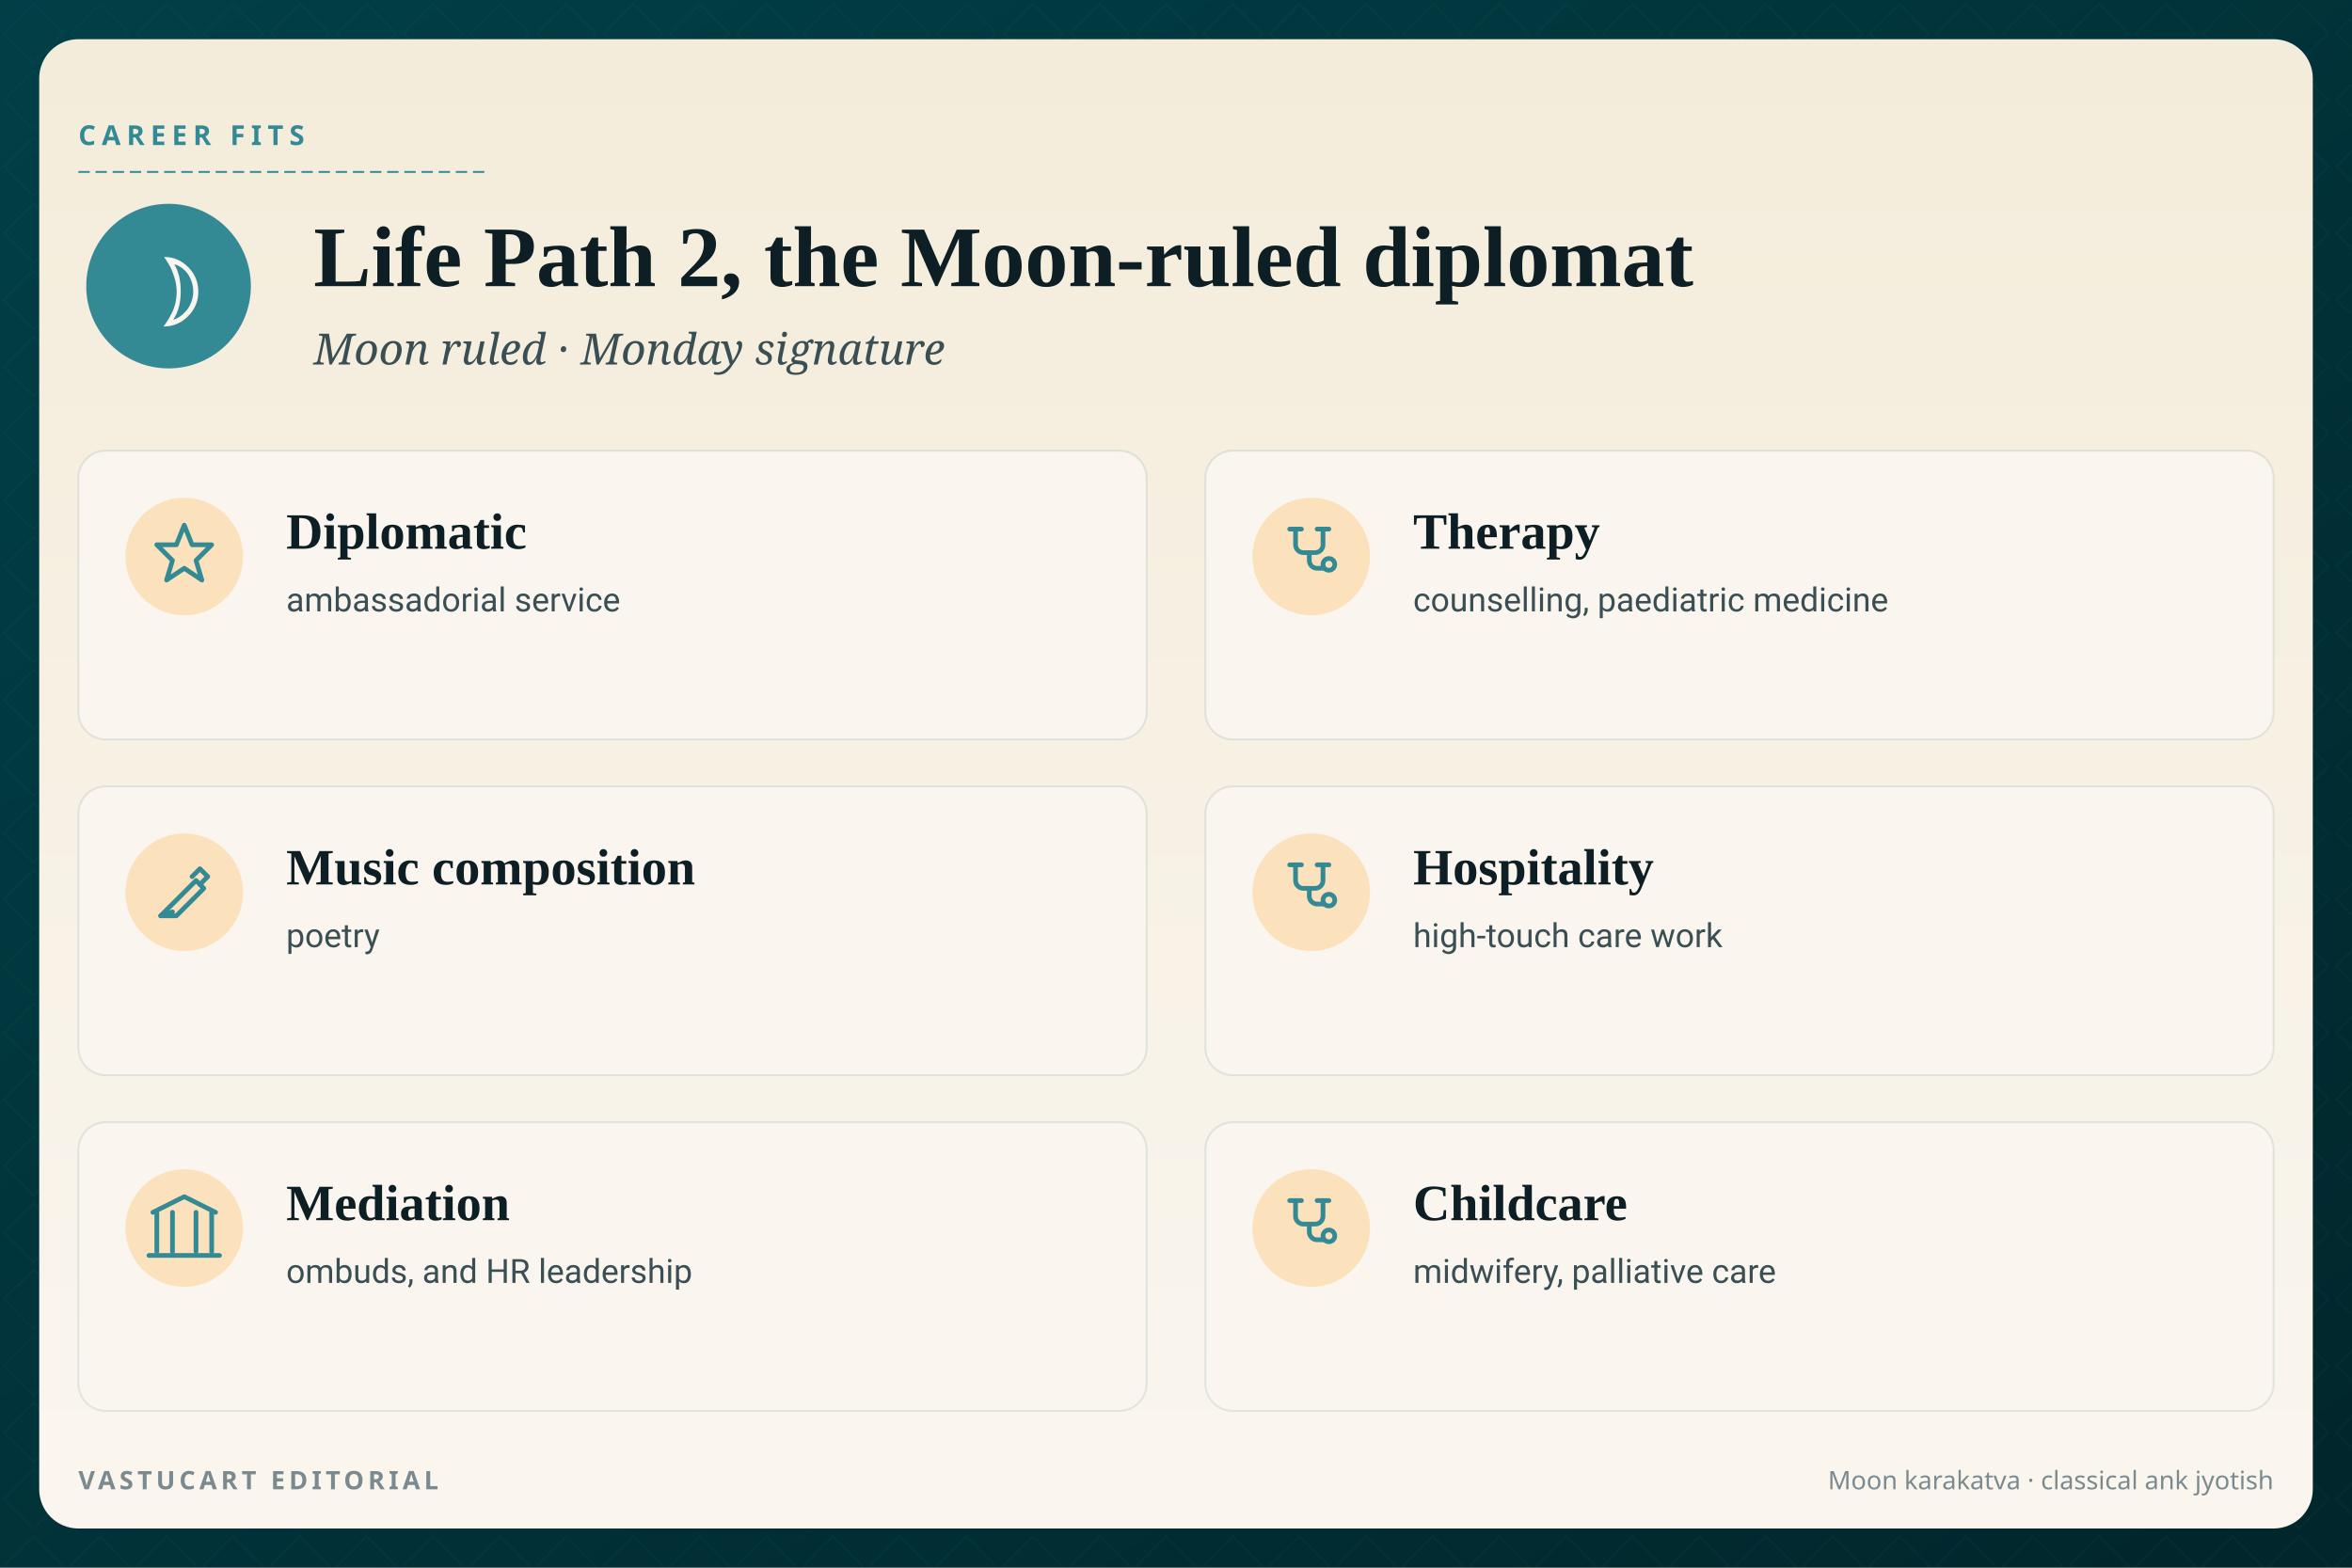
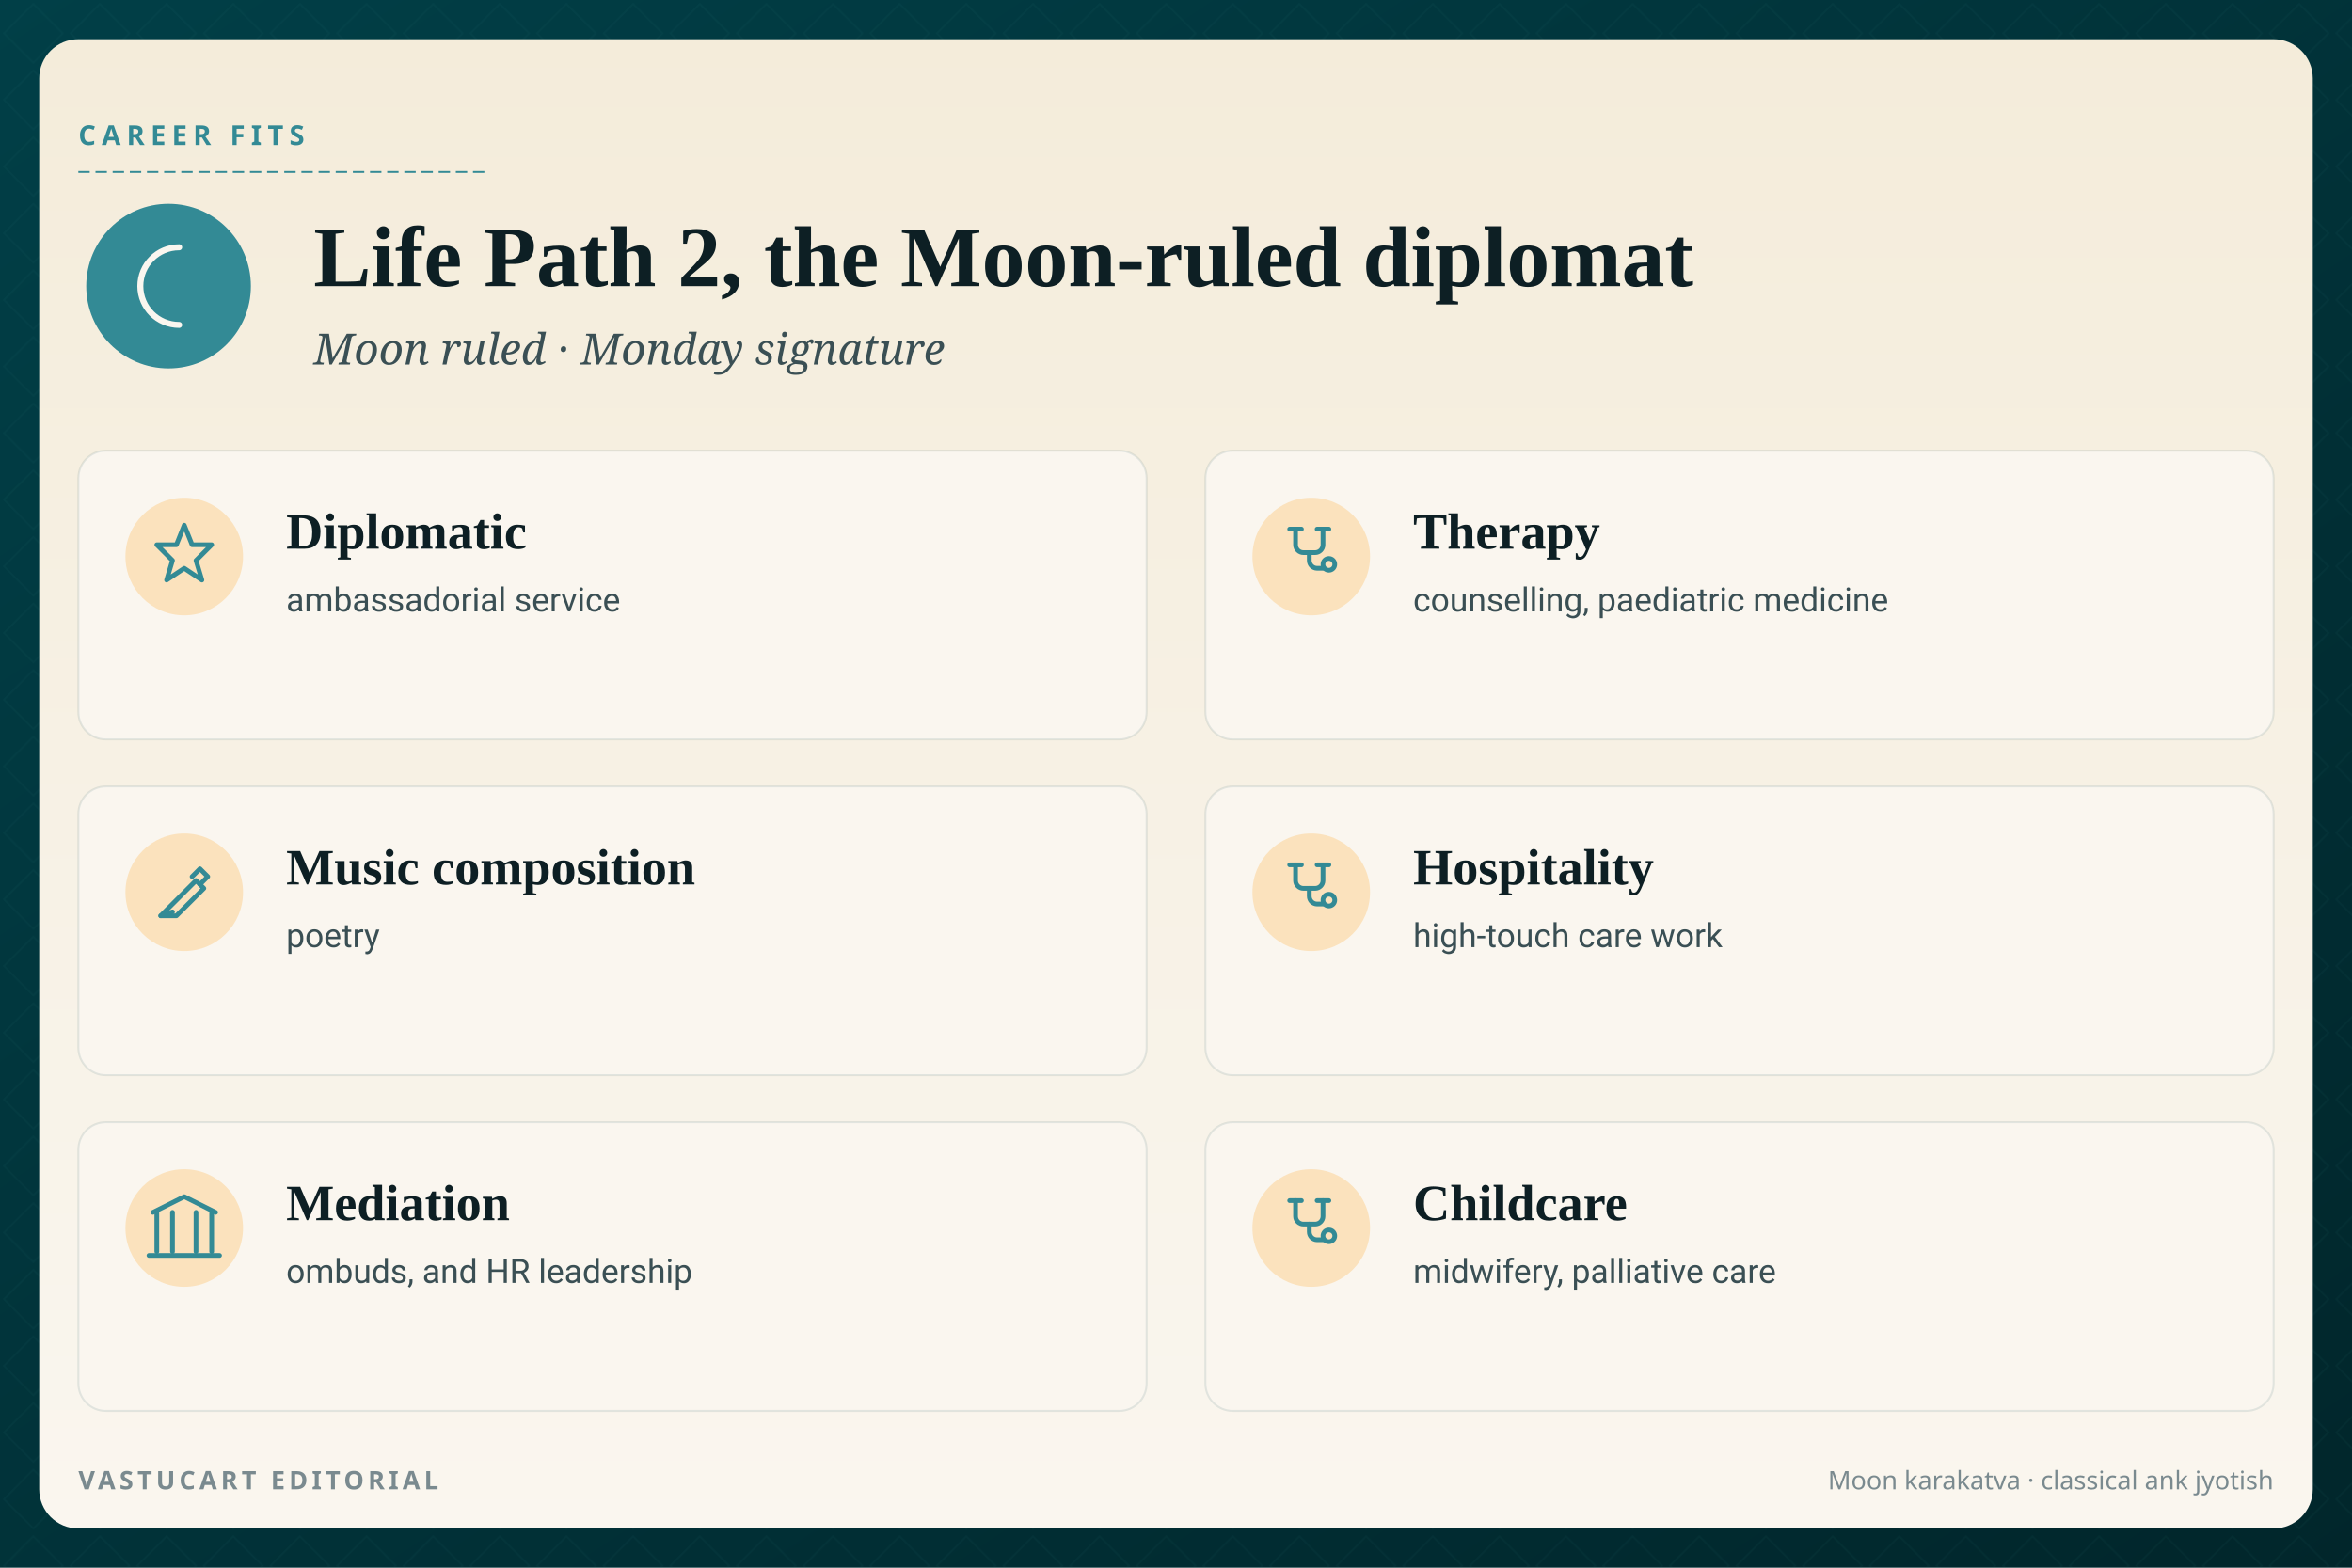
<svg xmlns="http://www.w3.org/2000/svg" viewBox="0 0 1200 800" role="img" aria-label="Life Path Number 2 career fits infographic for the Moon-ruled archetype">
  <defs>
    <linearGradient id="bg" x1="0" y1="0" x2="1" y2="1">
      <stop offset="0%" stop-color="#013F47" />
      <stop offset="100%" stop-color="#01262b" />
    </linearGradient>
    <linearGradient id="cardBg" x1="0" y1="0" x2="0" y2="1">
      <stop offset="0%" stop-color="#F4ECDA" />
      <stop offset="100%" stop-color="#faf6ef" />
    </linearGradient>
    <pattern id="diamondPattern" x="0" y="0" width="34" height="34" patternUnits="userSpaceOnUse">
      <path d="M17 2 L32 17 L17 32 L2 17 Z" fill="none" stroke="#338a95" stroke-opacity="0.06" stroke-width="1" />
    </pattern>
  </defs>
  <rect width="1200" height="800" fill="url(#bg)" />
  <rect width="1200" height="800" fill="url(#diamondPattern)" />
  <rect x="20" y="20" width="1160" height="760" rx="20" fill="url(#cardBg)" />
  <g>
    <text x="40" y="74" font-family="system-ui, sans-serif" font-size="14" font-weight="700" letter-spacing="3" fill="#338a95">CAREER FITS</text>
    <text x="40" y="86" font-family="system-ui, sans-serif" font-size="14" font-weight="700" letter-spacing="3" fill="#338a95">________________________</text>
    <circle cx="86" cy="146" r="42" fill="#338a95" />
-     <text x="86" y="166" text-anchor="middle" font-family="Georgia, serif" font-size="48" font-weight="700" fill="#faf6ef">☽</text>
+     <g transform="translate(86 146)">
+       <g transform="scale(0.9)">
+         <path d="M 6 -22 A 22 22 0 1 0 6 22 A 16 16 0 1 1 6 -22 Z" fill="#faf6ef" stroke="#faf6ef" stroke-width="3.4" stroke-linejoin="round" />
+       </g>
+     </g>
    <text x="160" y="146" font-family="Georgia, 'Times New Roman', serif" font-size="44" font-weight="700" fill="#0d1f24">Life Path 2, the Moon-ruled diplomat</text>
    <text x="160" y="186" font-family="Georgia, serif" font-style="italic" font-size="22" fill="#3a4f54">Moon ruled · Monday signature</text>
  </g>
  <g>
    <rect x="40" y="230" width="545" height="147.333" rx="14" fill="#faf6ef" stroke="rgba(1,63,71,0.10)" stroke-width="1" />
    <circle cx="94" cy="284" r="30" fill="#FBE2BD" />
    <g transform="translate(74 264)" color="#338a95">
      <g fill="none" stroke="currentColor" stroke-width="2.4" stroke-linecap="round" stroke-linejoin="round">
        <path d="M20 4 L24 14 L34 14 L26 22 L29 32 L20 26 L11 32 L14 22 L6 14 L16 14 Z" />
      </g>
    </g>
    <text x="146" y="280" font-family="Georgia, 'Times New Roman', serif" font-size="26" font-weight="700" fill="#0d1f24">Diplomatic</text>
    <text x="146" y="312" font-family="system-ui, -apple-system, 'Segoe UI', Roboto, sans-serif" font-size="17" fill="#3a4f54">ambassadorial service</text>
  </g>
  <g>
    <rect x="615" y="230" width="545" height="147.333" rx="14" fill="#faf6ef" stroke="rgba(1,63,71,0.10)" stroke-width="1" />
    <circle cx="669" cy="284" r="30" fill="#FBE2BD" />
    <g transform="translate(649 264)" color="#338a95">
      <g fill="none" stroke="currentColor" stroke-width="2.4" stroke-linecap="round" stroke-linejoin="round">
        <path d="M12 6 V14 a4 4 0 0 0 4 4 H22 a4 4 0 0 0 4 -4 V6" />
        <circle cx="29" cy="24" r="3" />
        <path d="M19 18 V22 a4 4 0 0 0 4 4 H26" />
        <path d="M9 6 L15 6" />
        <path d="M23 6 L29 6" />
      </g>
    </g>
    <text x="721" y="280" font-family="Georgia, 'Times New Roman', serif" font-size="26" font-weight="700" fill="#0d1f24">Therapy</text>
    <text x="721" y="312" font-family="system-ui, -apple-system, 'Segoe UI', Roboto, sans-serif" font-size="17" fill="#3a4f54">counselling, paediatric medicine</text>
  </g>
  <g>
    <rect x="40" y="401.333" width="545" height="147.333" rx="14" fill="#faf6ef" stroke="rgba(1,63,71,0.10)" stroke-width="1" />
    <circle cx="94" cy="455.333" r="30" fill="#FBE2BD" />
    <g transform="translate(74 435.3333)" color="#338a95">
      <g fill="none" stroke="currentColor" stroke-width="2.4" stroke-linecap="round" stroke-linejoin="round">
        <path d="M8 32 L12 28 L26 14 L30 18 L16 32 Z" />
        <path d="M24 12 L28 8 L32 12 L28 16" />
        <path d="M8 32 L14 30" />
      </g>
    </g>
    <text x="146" y="451.333" font-family="Georgia, 'Times New Roman', serif" font-size="26" font-weight="700" fill="#0d1f24">Music composition</text>
    <text x="146" y="483.333" font-family="system-ui, -apple-system, 'Segoe UI', Roboto, sans-serif" font-size="17" fill="#3a4f54">poetry</text>
  </g>
  <g>
    <rect x="615" y="401.333" width="545" height="147.333" rx="14" fill="#faf6ef" stroke="rgba(1,63,71,0.10)" stroke-width="1" />
    <circle cx="669" cy="455.333" r="30" fill="#FBE2BD" />
    <g transform="translate(649 435.3333)" color="#338a95">
      <g fill="none" stroke="currentColor" stroke-width="2.4" stroke-linecap="round" stroke-linejoin="round">
        <path d="M12 6 V14 a4 4 0 0 0 4 4 H22 a4 4 0 0 0 4 -4 V6" />
        <circle cx="29" cy="24" r="3" />
        <path d="M19 18 V22 a4 4 0 0 0 4 4 H26" />
        <path d="M9 6 L15 6" />
        <path d="M23 6 L29 6" />
      </g>
    </g>
    <text x="721" y="451.333" font-family="Georgia, 'Times New Roman', serif" font-size="26" font-weight="700" fill="#0d1f24">Hospitality</text>
    <text x="721" y="483.333" font-family="system-ui, -apple-system, 'Segoe UI', Roboto, sans-serif" font-size="17" fill="#3a4f54">high-touch care work</text>
  </g>
  <g>
    <rect x="40" y="572.667" width="545" height="147.333" rx="14" fill="#faf6ef" stroke="rgba(1,63,71,0.10)" stroke-width="1" />
    <circle cx="94" cy="626.667" r="30" fill="#FBE2BD" />
    <g transform="translate(74 606.6667)" color="#338a95">
      <g fill="none" stroke="currentColor" stroke-width="2.4" stroke-linecap="round" stroke-linejoin="round">
        <path d="M4 12 L20 4 L36 12" />
        <path d="M6 12 V32" />
        <path d="M14 12 V32" />
        <path d="M26 12 V32" />
        <path d="M34 12 V32" />
        <path d="M2 34 L38 34" />
      </g>
    </g>
    <text x="146" y="622.667" font-family="Georgia, 'Times New Roman', serif" font-size="26" font-weight="700" fill="#0d1f24">Mediation</text>
    <text x="146" y="654.667" font-family="system-ui, -apple-system, 'Segoe UI', Roboto, sans-serif" font-size="17" fill="#3a4f54">ombuds, and HR leadership</text>
  </g>
  <g>
    <rect x="615" y="572.667" width="545" height="147.333" rx="14" fill="#faf6ef" stroke="rgba(1,63,71,0.10)" stroke-width="1" />
    <circle cx="669" cy="626.667" r="30" fill="#FBE2BD" />
    <g transform="translate(649 606.6667)" color="#338a95">
      <g fill="none" stroke="currentColor" stroke-width="2.4" stroke-linecap="round" stroke-linejoin="round">
        <path d="M12 6 V14 a4 4 0 0 0 4 4 H22 a4 4 0 0 0 4 -4 V6" />
        <circle cx="29" cy="24" r="3" />
        <path d="M19 18 V22 a4 4 0 0 0 4 4 H26" />
        <path d="M9 6 L15 6" />
        <path d="M23 6 L29 6" />
      </g>
    </g>
    <text x="721" y="622.667" font-family="Georgia, 'Times New Roman', serif" font-size="26" font-weight="700" fill="#0d1f24">Childcare</text>
    <text x="721" y="654.667" font-family="system-ui, -apple-system, 'Segoe UI', Roboto, sans-serif" font-size="17" fill="#3a4f54">midwifery, palliative care</text>
  </g>
  <text x="40" y="760" font-family="system-ui, sans-serif" font-size="13" font-weight="600" letter-spacing="2" fill="#7a8a8f">VASTUCART EDITORIAL</text>
  <text x="1160" y="760" text-anchor="end" font-family="system-ui, sans-serif" font-size="13" fill="#7a8a8f">Moon karakatva · classical ank jyotish</text>
</svg>
